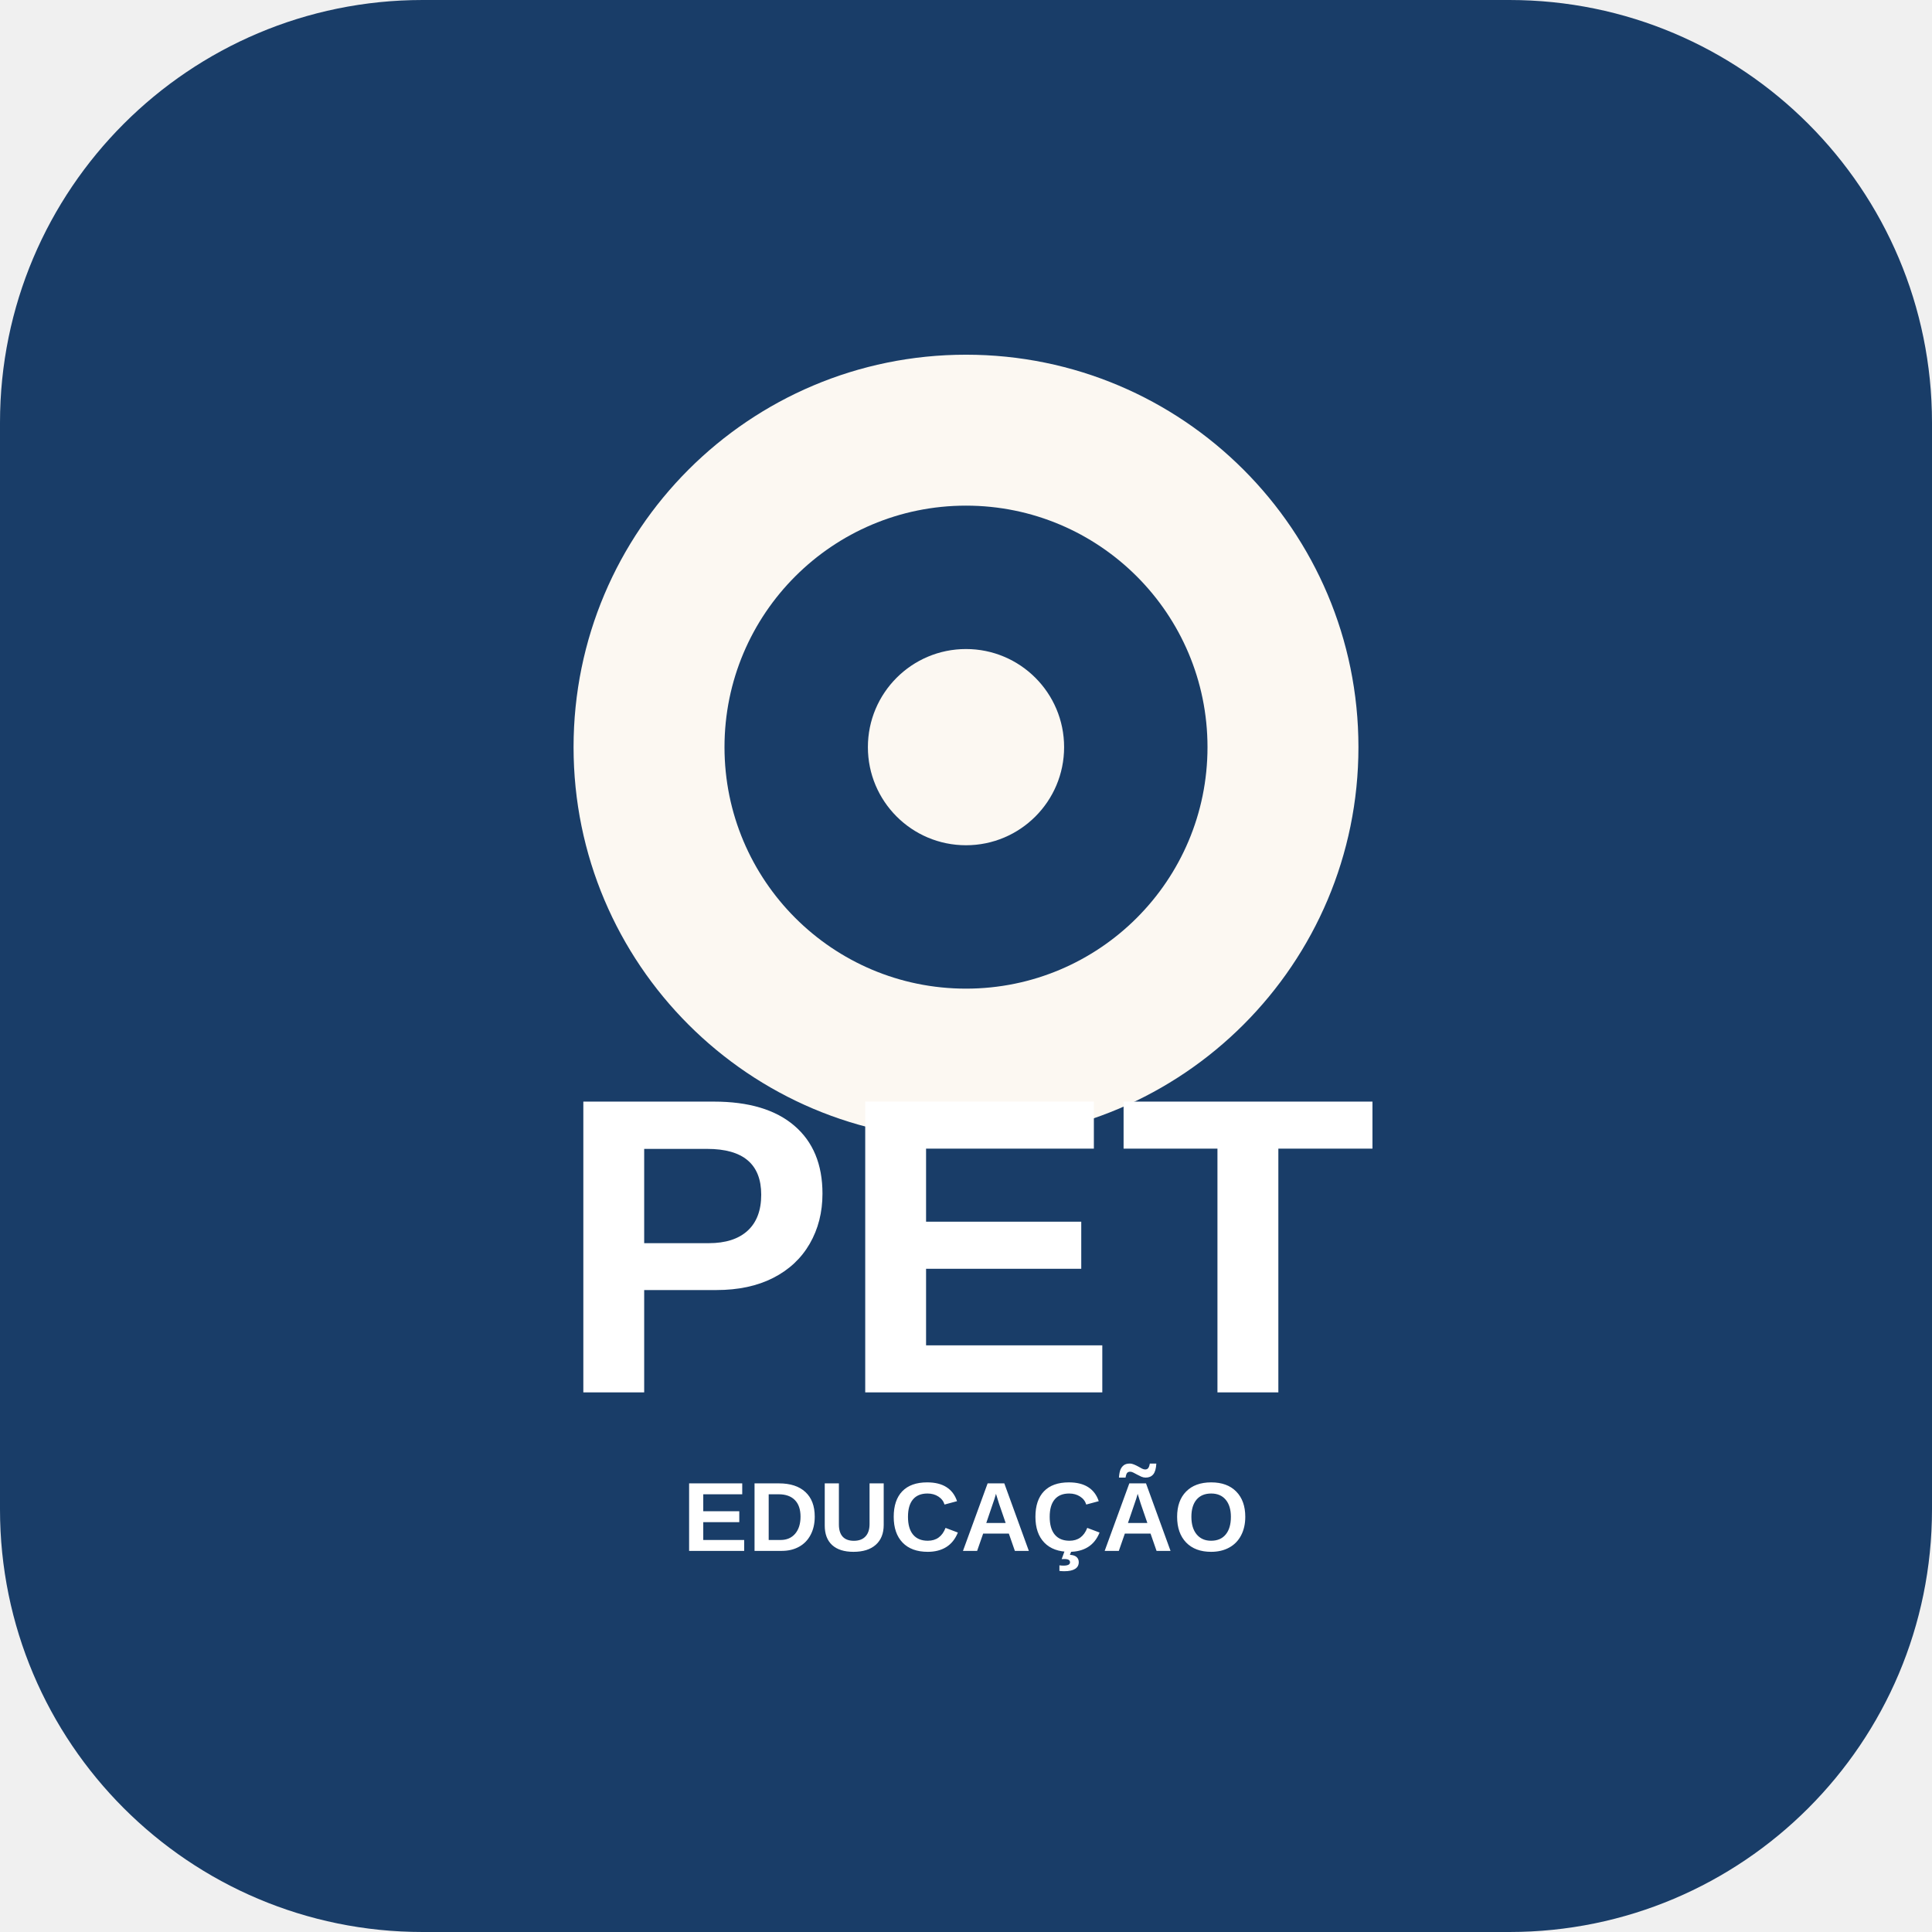
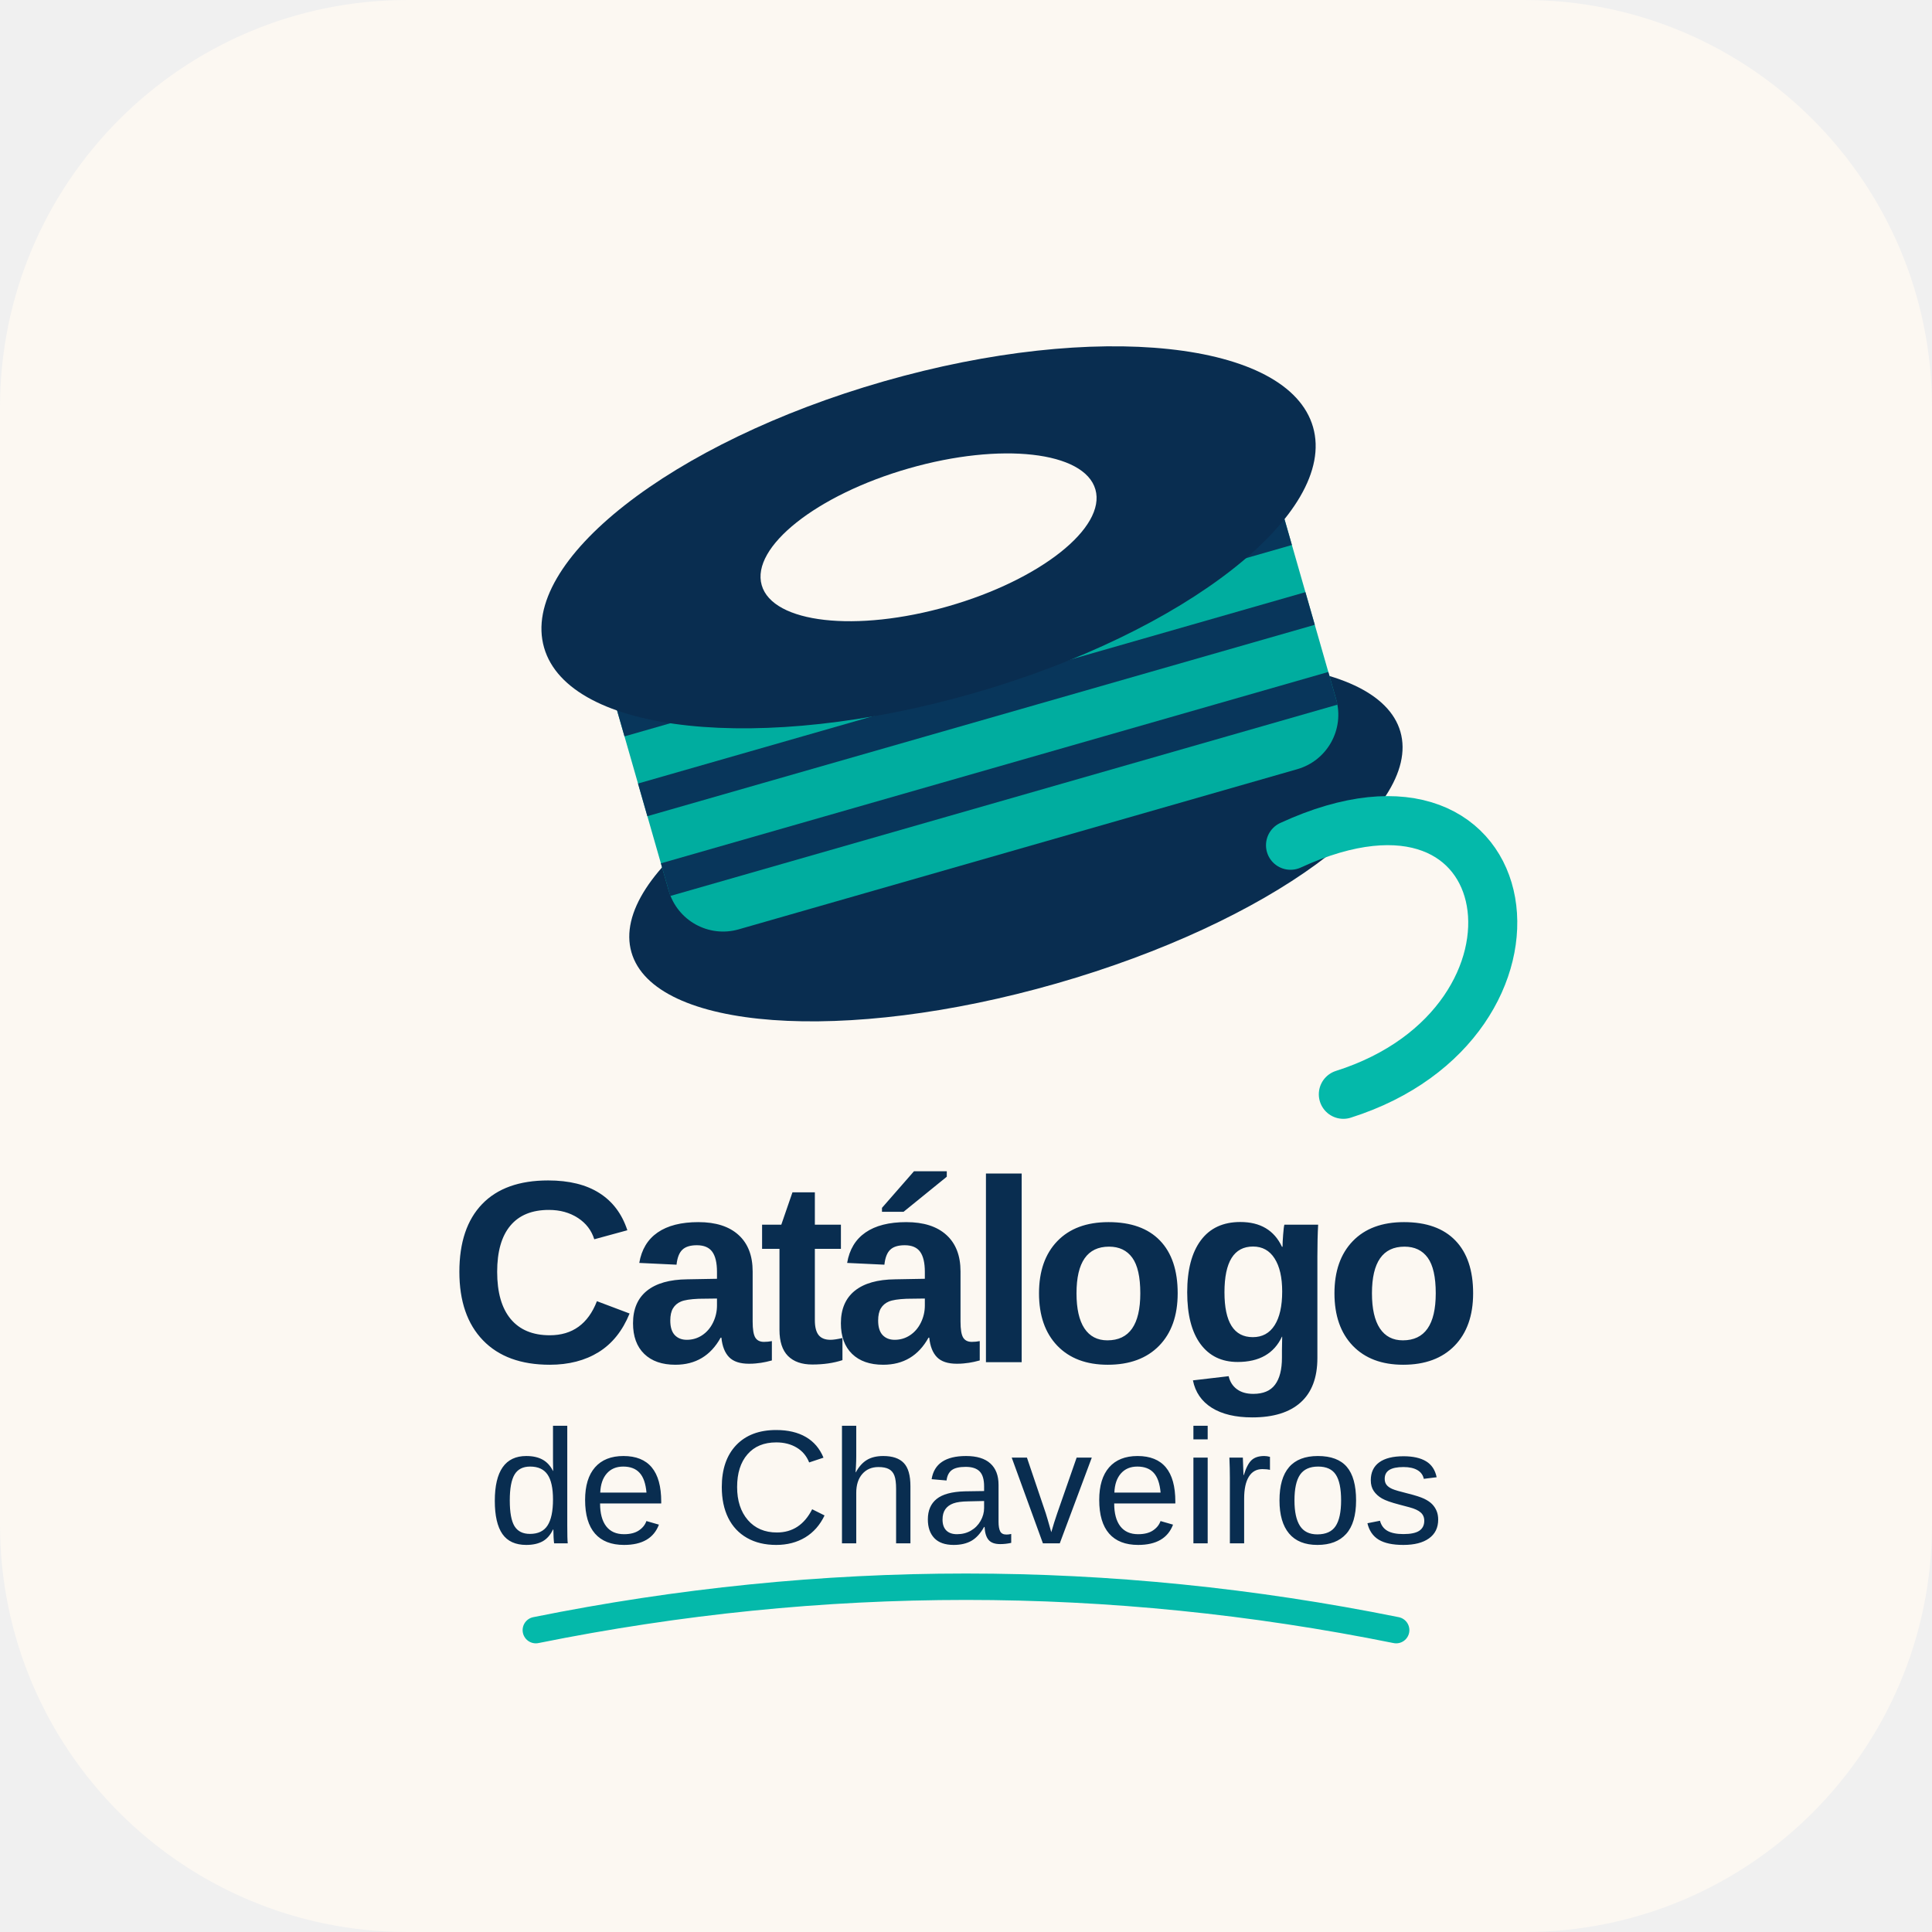
- <svg xmlns="http://www.w3.org/2000/svg" width="512" height="512" viewBox="0 0 512 512">
-   <rect width="512" height="512" rx="112" fill="#193d68" />
-   <circle cx="256" cy="198" r="104" fill="#fcf8f2" />
-   <circle cx="256" cy="198" r="64" fill="#193d68" />
-   <circle cx="256" cy="198" r="26" fill="#fcf8f2" />
-   <text x="256" y="369" font-family="Arial,sans-serif" font-size="112" font-weight="800" fill="#fff" text-anchor="middle">PET</text>
-   <text x="256" y="411" font-family="Arial,sans-serif" font-size="26" font-weight="700" fill="#fff" text-anchor="middle">EDUCAÇÃO</text>
+ <svg xmlns="http://www.w3.org/2000/svg" viewBox="0 0 512 512" role="img" aria-labelledby="t">
+   <rect width="512" height="512" rx="108" fill="#fcf8f2" />
+   <g transform="translate(256 177) rotate(-16)">
+     <ellipse cy="48" rx="106" ry="39" fill="#092d50" />
+     <rect x="-92" y="-36" width="184" height="86" rx="15" fill="#00ad9f" />
+     <path d="M-92 -12H92M-92 10H92M-92 32H92" stroke="#08365b" stroke-width="9" />
+     <ellipse cy="-36" rx="106" ry="43" fill="#092d50" />
+     <ellipse cy="-36" rx="46" ry="19" fill="#fcf8f2" />
+   </g>
+   <path d="M342 224C405 195 416 271 356 290" stroke="#04b9aa" stroke-width="13" stroke-linecap="round" fill="none" />
+   <text x="256" y="361" text-anchor="middle" fill="#092d50" font-family="Arial,Helvetica,sans-serif" font-weight="800" font-size="69" letter-spacing="-3">Catálogo</text>
+   <text x="256" y="409" text-anchor="middle" fill="#092d50" font-family="Arial,Helvetica,sans-serif" font-weight="500" font-size="43">de Chaveiros</text>
+   <path d="M142 432Q256 409 370 432" stroke="#04b9aa" stroke-width="7" fill="none" stroke-linecap="round" />
</svg>
